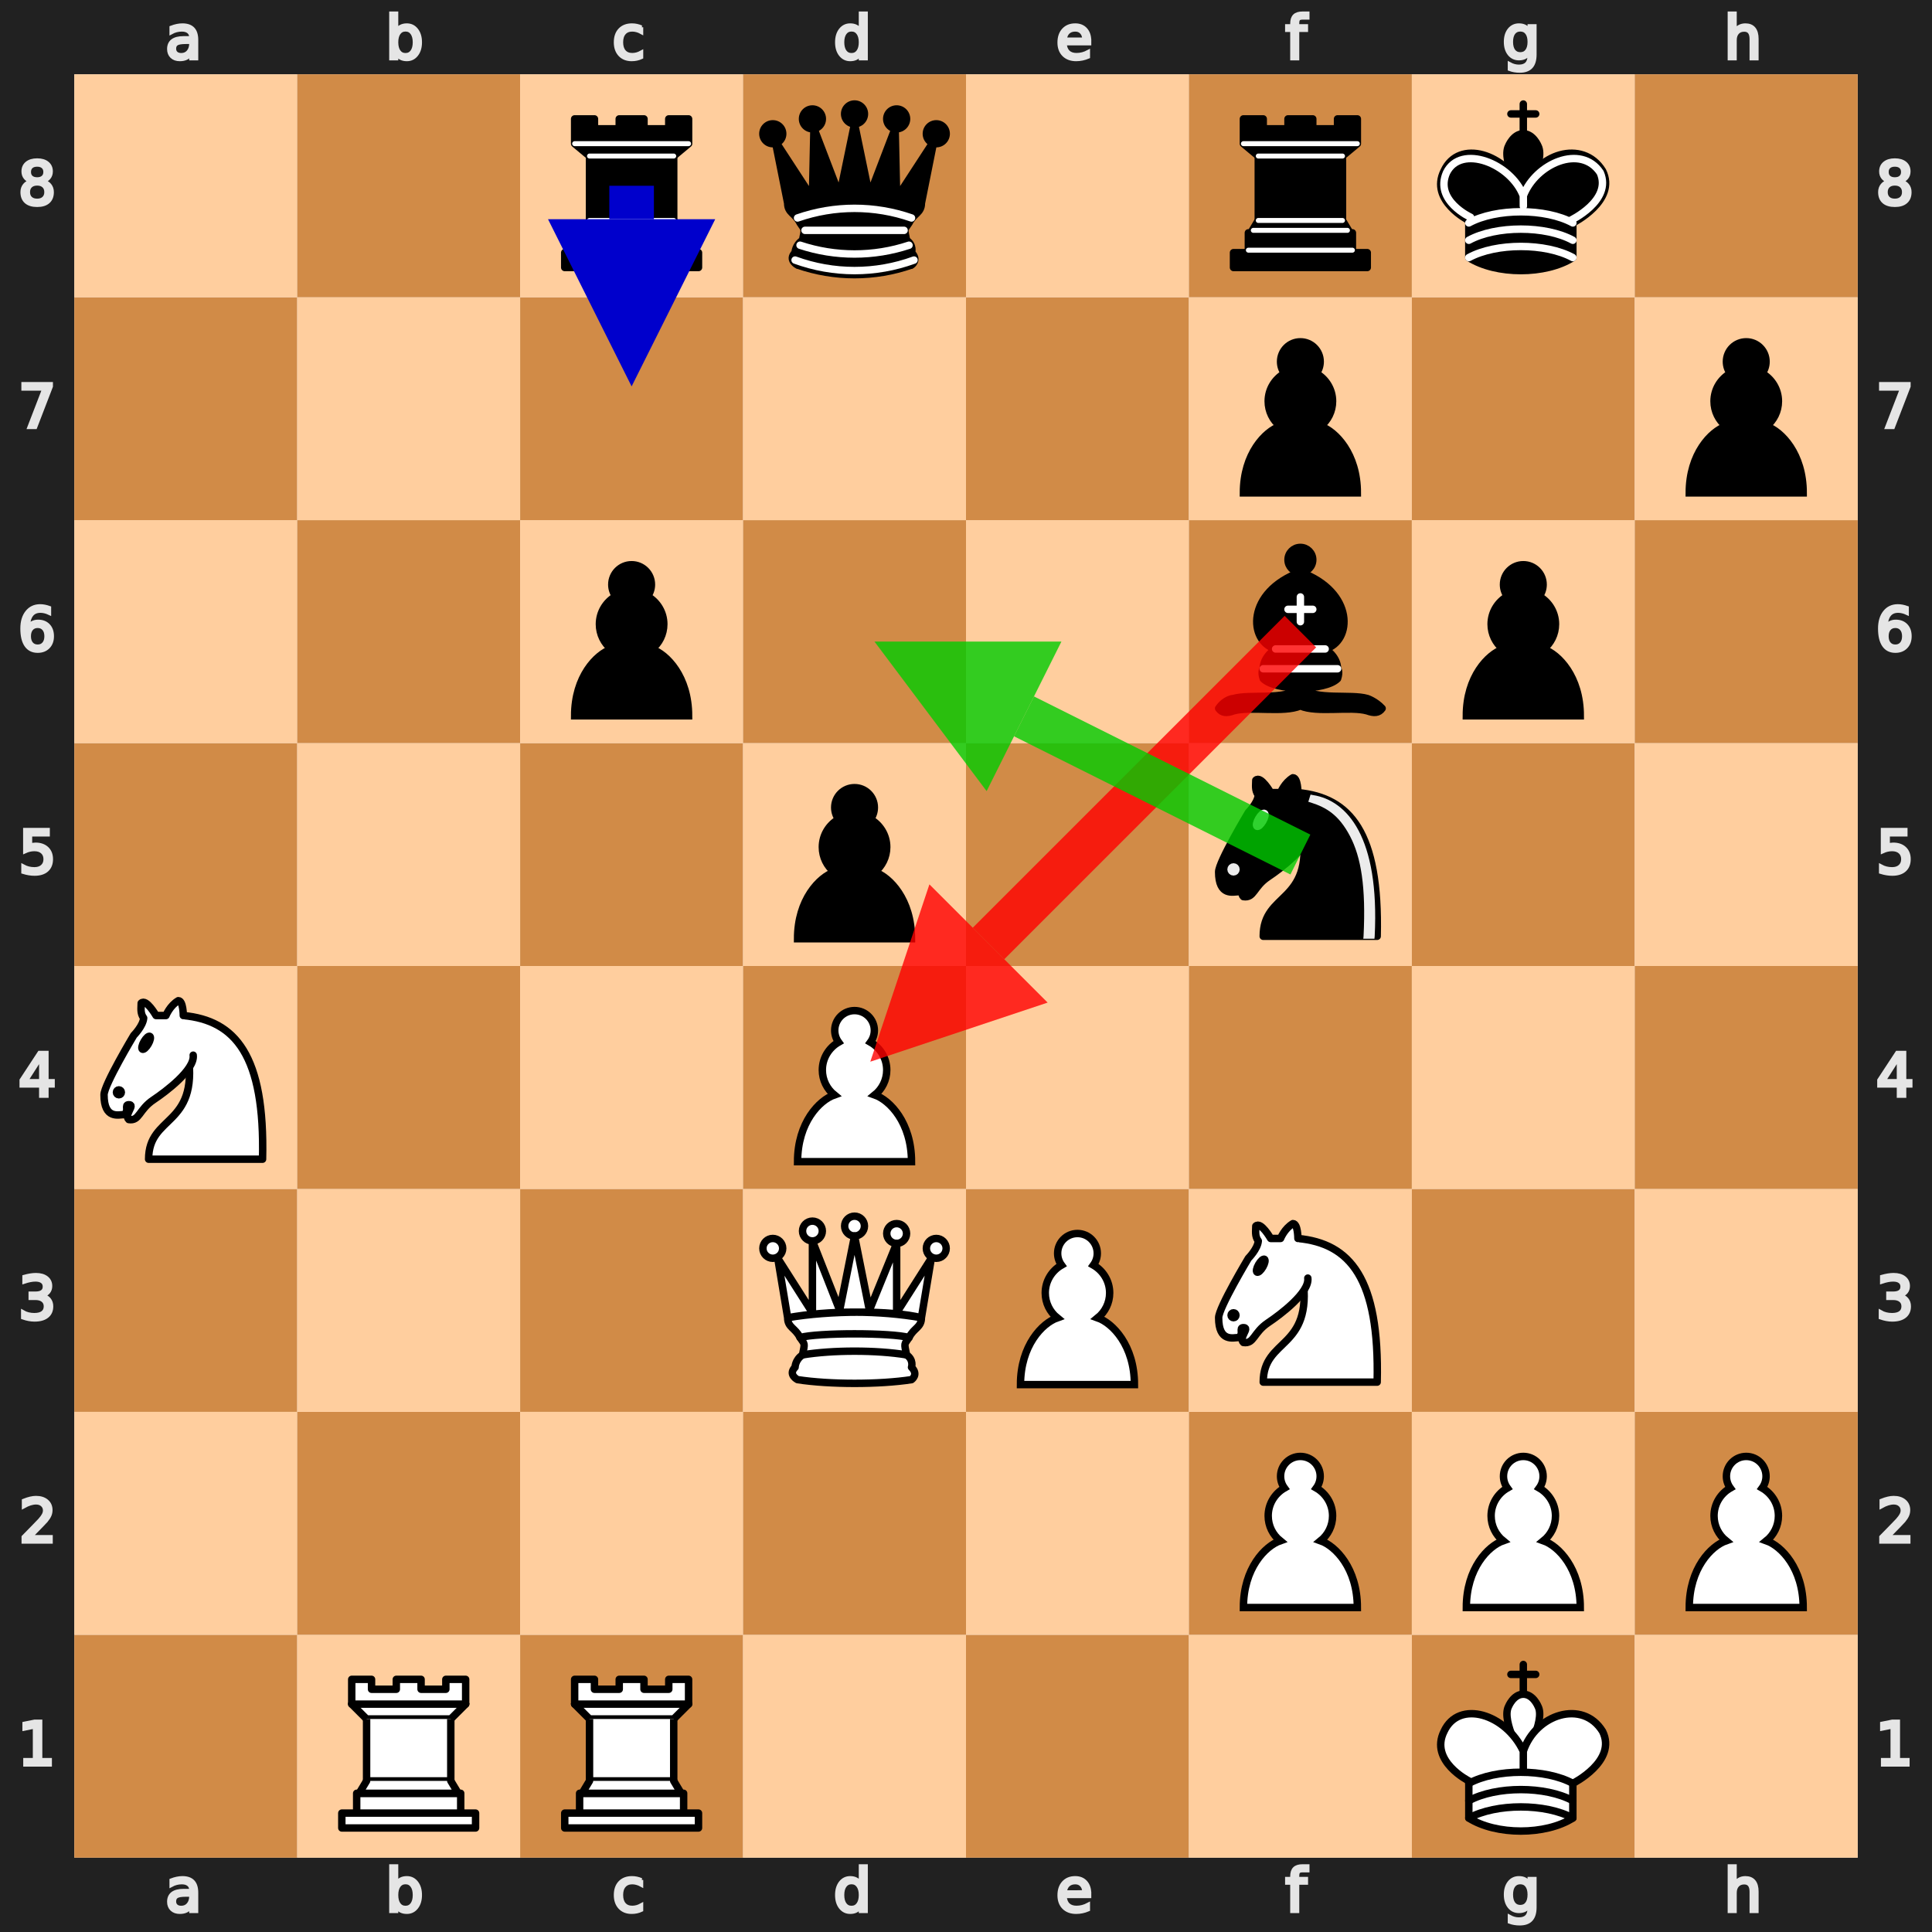
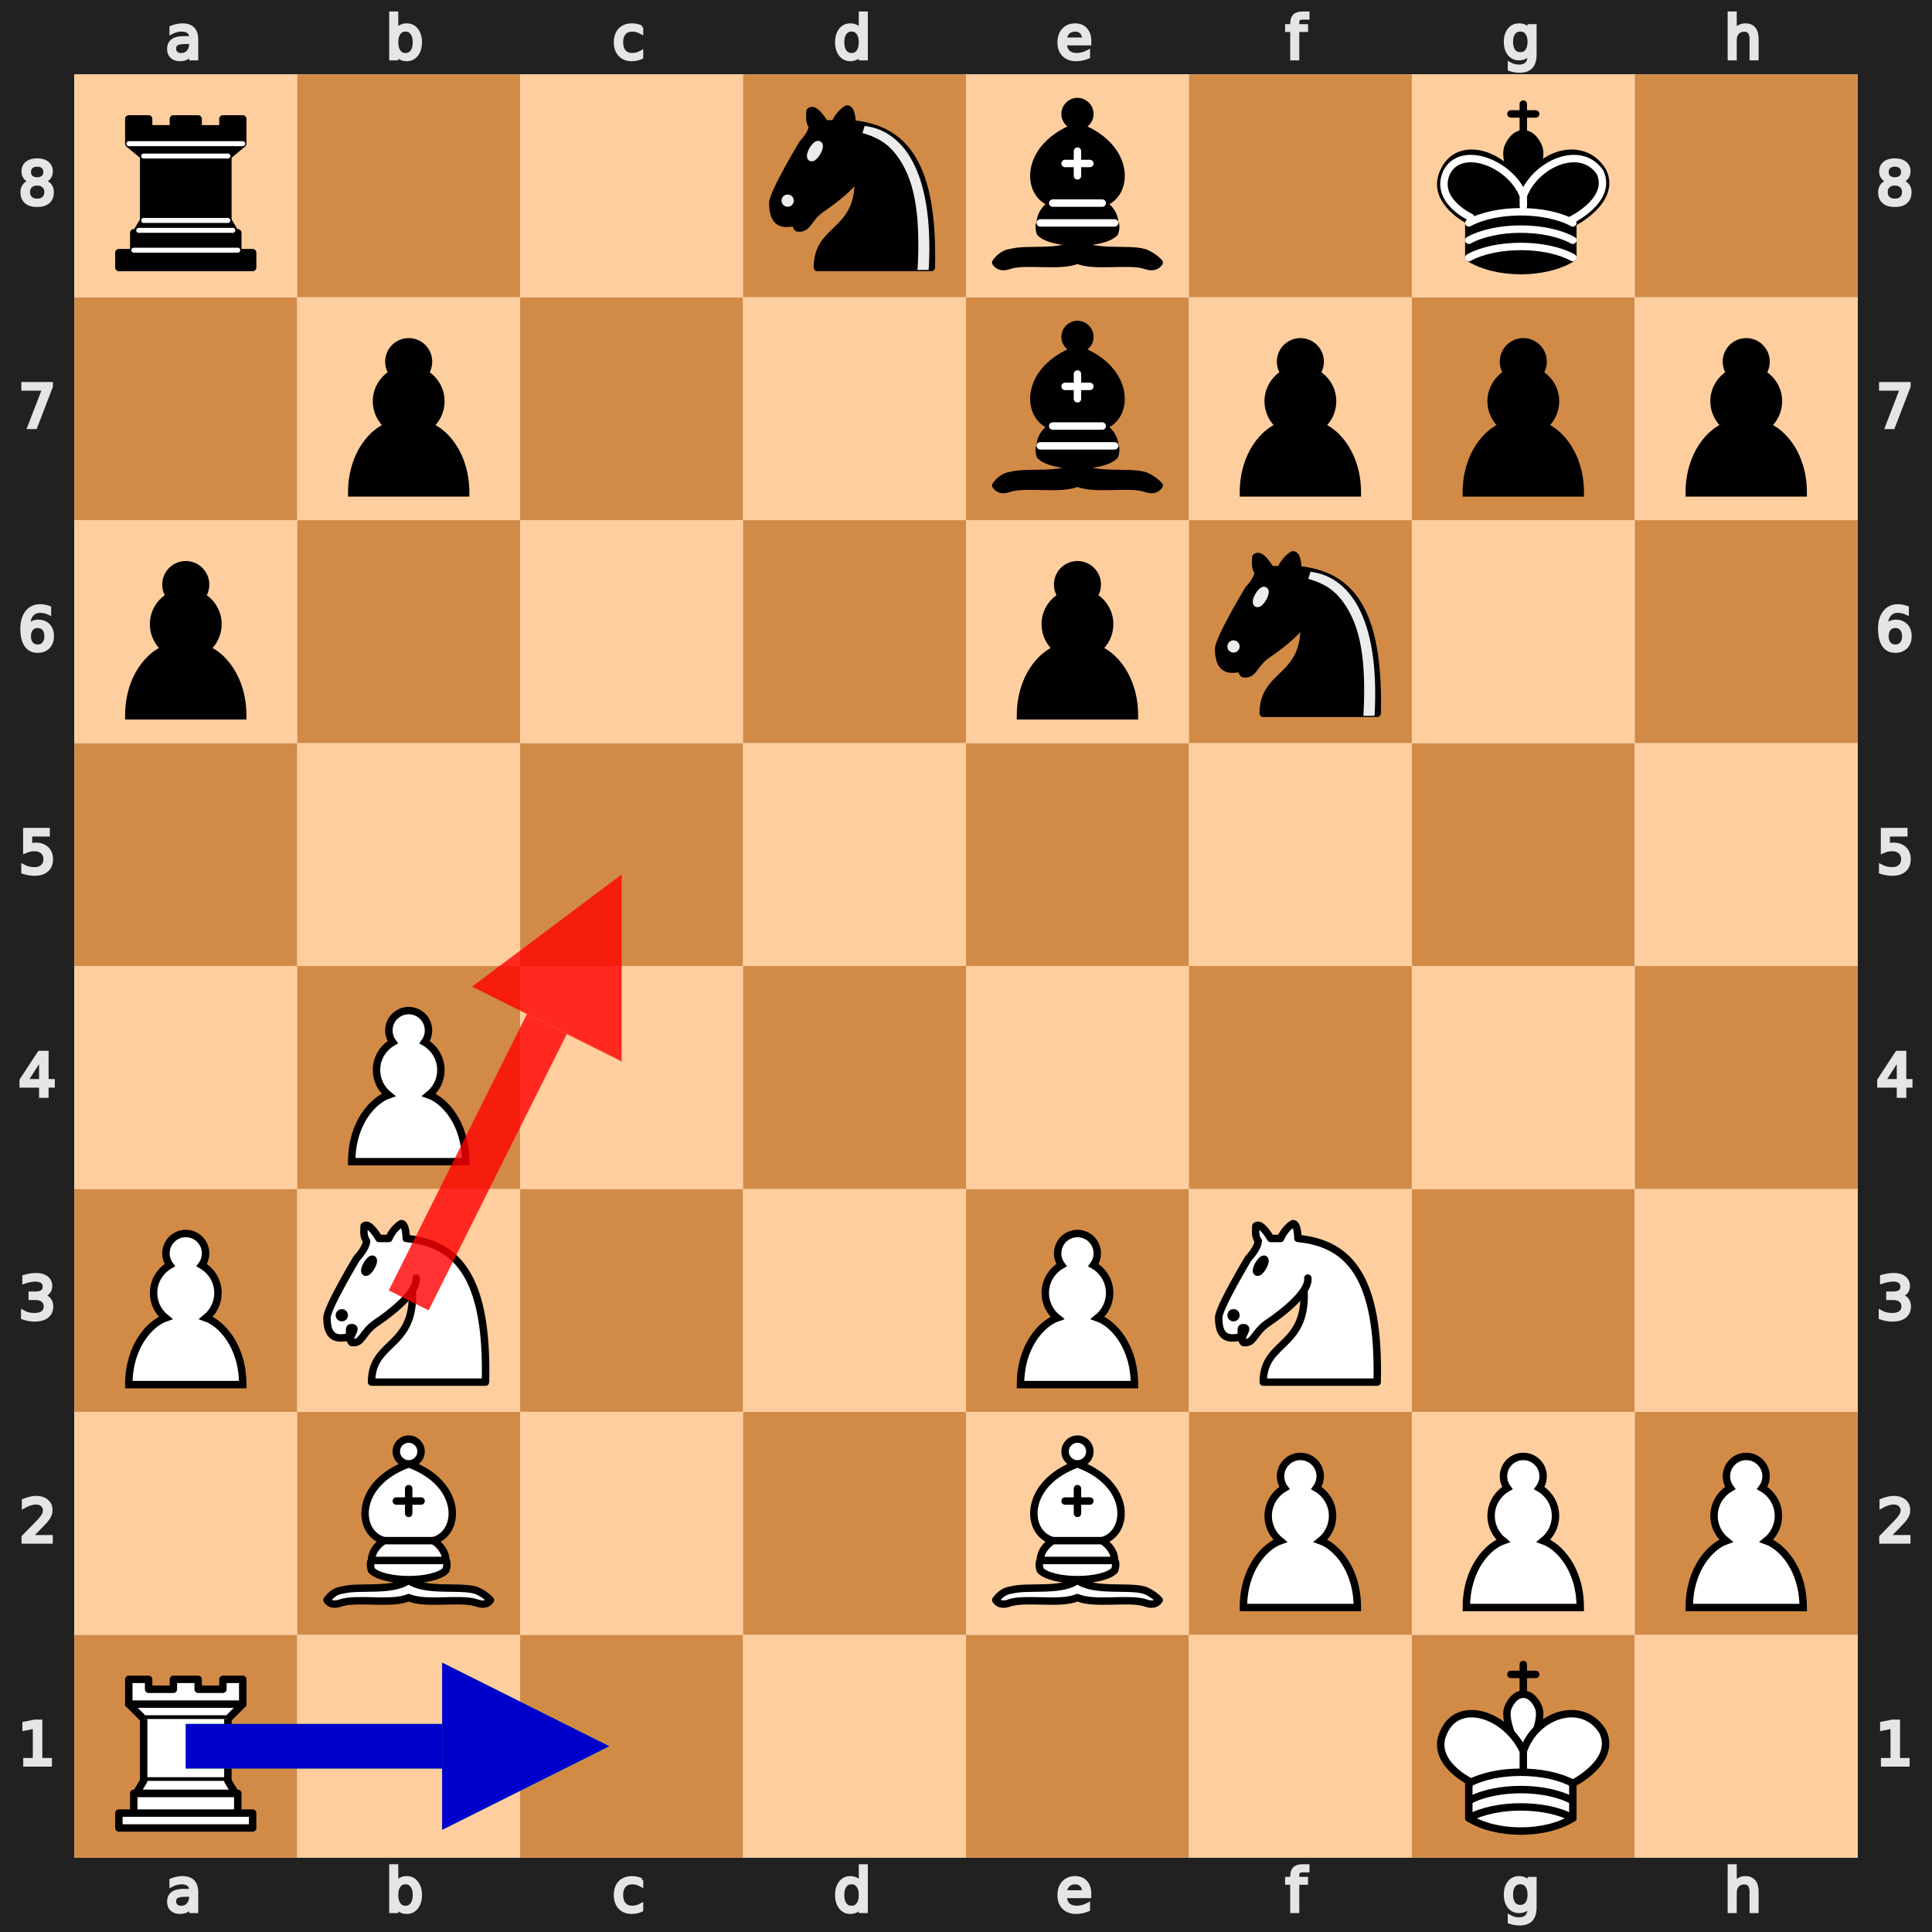
<svg xmlns="http://www.w3.org/2000/svg" xmlns:xlink="http://www.w3.org/1999/xlink" viewBox="0 0 390 390" width="400" height="400">
  <defs>
    <g id="white-pawn" class="white pawn">
      <path d="M22.5 9c-2.21 0-4 1.79-4 4 0 .89.29 1.71.78 2.38C17.33 16.5 16 18.59 16 21c0 2.03.94 3.84 2.41 5.03-3 1.06-7.41 5.55-7.41 13.47h23c0-7.92-4.41-12.41-7.41-13.47 1.47-1.19 2.41-3 2.41-5.03 0-2.41-1.33-4.5-3.28-5.62.49-.67.78-1.49.78-2.38 0-2.21-1.79-4-4-4z" fill="#fff" stroke="#000" stroke-width="1.5" stroke-linecap="round" />
    </g>
    <g id="white-knight" class="white knight" fill="none" fill-rule="evenodd" stroke="#000" stroke-width="1.5" stroke-linecap="round" stroke-linejoin="round">
      <path d="M 22,10 C 32.5,11 38.5,18 38,39 L 15,39 C 15,30 25,32.5 23,18" style="fill:#ffffff; stroke:#000000;" />
      <path d="M 24,18 C 24.38,20.91 18.45,25.37 16,27 C 13,29 13.18,31.34 11,31 C 9.958,30.06 12.41,27.96 11,28 C 10,28 11.19,29.23 10,30 C 9,30 5.997,31 6,26 C 6,24 12,14 12,14 C 12,14 13.89,12.1 14,10.5 C 13.27,9.506 13.5,8.5 13.5,7.5 C 14.5,6.5 16.5,10 16.5,10 L 18.5,10 C 18.5,10 19.28,8.008 21,7 C 22,7 22,10 22,10" style="fill:#ffffff; stroke:#000000;" />
      <path d="M 9.5 25.5 A 0.5 0.5 0 1 1 8.5,25.5 A 0.5 0.5 0 1 1 9.5 25.5 z" style="fill:#000000; stroke:#000000;" />
      <path d="M 15 15.5 A 0.5 1.5 0 1 1 14,15.5 A 0.5 1.5 0 1 1 15 15.5 z" transform="matrix(0.866,0.5,-0.5,0.866,9.693,-5.173)" style="fill:#000000; stroke:#000000;" />
+     </g>
+     <g id="white-bishop" class="white bishop" fill="none" fill-rule="evenodd" stroke="#000" stroke-width="1.5" stroke-linecap="round" stroke-linejoin="round">
+       <g fill="#fff" stroke-linecap="butt">
+         <path d="M9 36c3.39-.97 10.11.43 13.5-2 3.39 2.43 10.11 1.03 13.5 2 0 0 1.65.54 3 2-.68.97-1.65.99-3 .5-3.39-.97-10.11.46-13.5-1-3.39 1.46-10.11.03-13.5 1-1.354.49-2.323.47-3-.5 1.354-1.94 3-2 3-2zM15 32c2.5 2.5 12.5 2.5 15 0 .5-1.5 0-2 0-2 0-2.5-2.5-4-2.5-4 5.5-1.5 6-11.5-5-15.5-11 4-10.5 14-5 15.5 0 0-2.5 1.5-2.5 4 0 0-.5.5 0 2zM25 8a2.5 2.5 0 1 1-5 0 2.5 2.5 0 1 1 5 0z" />
+       </g>
+       <path d="M17.5 26h10M15 30h15m-7.5-14.5v5M20 18h5" stroke-linejoin="miter" />
    </g>
    <g id="white-rook" class="white rook" fill="#fff" fill-rule="evenodd" stroke="#000" stroke-width="1.5" stroke-linecap="round" stroke-linejoin="round">
      <path d="M9 39h27v-3H9v3zM12 36v-4h21v4H12zM11 14V9h4v2h5V9h5v2h5V9h4v5" stroke-linecap="butt" />
      <path d="M34 14l-3 3H14l-3-3" />
      <path d="M31 17v12.5H14V17" stroke-linecap="butt" stroke-linejoin="miter" />
      <path d="M31 29.5l1.5 2.5h-20l1.5-2.5" />
      <path d="M11 14h23" fill="none" stroke-linejoin="miter" />
    </g>
-     <g id="white-queen" class="white queen" fill="#fff" fill-rule="evenodd" stroke="#000" stroke-width="1.5" stroke-linecap="round" stroke-linejoin="round">
-       <path d="M8 12a2 2 0 1 1-4 0 2 2 0 1 1 4 0zM24.5 7.5a2 2 0 1 1-4 0 2 2 0 1 1 4 0zM41 12a2 2 0 1 1-4 0 2 2 0 1 1 4 0zM16 8.5a2 2 0 1 1-4 0 2 2 0 1 1 4 0zM33 9a2 2 0 1 1-4 0 2 2 0 1 1 4 0z" />
-       <path d="M9 26c8.5-1.5 21-1.5 27 0l2-12-7 11V11l-5.5 13.5-3-15-3 15-5.5-14V25L7 14l2 12zM9 26c0 2 1.5 2 2.5 4 1 1.5 1 1 .5 3.5-1.5 1-1.5 2.5-1.5 2.5-1.5 1.5.5 2.5.5 2.5 6.5 1 16.5 1 23 0 0 0 1.5-1 0-2.5 0 0 .5-1.5-1-2.5-.5-2.5-.5-2 .5-3.5 1-2 2.5-2 2.5-4-8.5-1.5-18.5-1.5-27 0z" stroke-linecap="butt" />
-       <path d="M11.5 30c3.5-1 18.5-1 22 0M12 33.5c6-1 15-1 21 0" fill="none" />
-     </g>
    <g id="white-king" class="white king" fill="none" fill-rule="evenodd" stroke="#000" stroke-width="1.5" stroke-linecap="round" stroke-linejoin="round">
      <path d="M22.5 11.63V6M20 8h5" stroke-linejoin="miter" />
      <path d="M22.5 25s4.5-7.5 3-10.5c0 0-1-2.5-3-2.5s-3 2.5-3 2.5c-1.5 3 3 10.5 3 10.5" fill="#fff" stroke-linecap="butt" stroke-linejoin="miter" />
      <path d="M11.5 37c5.5 3.5 15.5 3.5 21 0v-7s9-4.5 6-10.5c-4-6.5-13.5-3.5-16 4V27v-3.5c-3.5-7.5-13-10.5-16-4-3 6 5 10 5 10V37z" fill="#fff" />
      <path d="M11.5 30c5.5-3 15.5-3 21 0m-21 3.5c5.5-3 15.5-3 21 0m-21 3.5c5.5-3 15.5-3 21 0" />
    </g>
    <g id="black-pawn" class="black pawn">
      <path d="M22.5 9c-2.21 0-4 1.79-4 4 0 .89.29 1.71.78 2.38C17.33 16.5 16 18.59 16 21c0 2.03.94 3.84 2.41 5.03-3 1.06-7.41 5.55-7.41 13.47h23c0-7.92-4.41-12.41-7.41-13.47 1.47-1.19 2.41-3 2.41-5.03 0-2.41-1.33-4.5-3.28-5.62.49-.67.78-1.49.78-2.38 0-2.21-1.79-4-4-4z" fill="#000" stroke="#000" stroke-width="1.5" stroke-linecap="round" />
    </g>
    <g id="black-knight" class="black knight" fill="none" fill-rule="evenodd" stroke="#000" stroke-width="1.5" stroke-linecap="round" stroke-linejoin="round">
      <path d="M 22,10 C 32.5,11 38.5,18 38,39 L 15,39 C 15,30 25,32.5 23,18" style="fill:#000000; stroke:#000000;" />
      <path d="M 24,18 C 24.38,20.91 18.45,25.37 16,27 C 13,29 13.18,31.34 11,31 C 9.958,30.06 12.41,27.96 11,28 C 10,28 11.19,29.23 10,30 C 9,30 5.997,31 6,26 C 6,24 12,14 12,14 C 12,14 13.89,12.1 14,10.5 C 13.27,9.506 13.5,8.5 13.5,7.5 C 14.5,6.5 16.5,10 16.5,10 L 18.5,10 C 18.5,10 19.28,8.008 21,7 C 22,7 22,10 22,10" style="fill:#000000; stroke:#000000;" />
      <path d="M 9.5 25.5 A 0.5 0.5 0 1 1 8.5,25.5 A 0.5 0.5 0 1 1 9.5 25.5 z" style="fill:#ececec; stroke:#ececec;" />
      <path d="M 15 15.5 A 0.5 1.5 0 1 1 14,15.5 A 0.5 1.5 0 1 1 15 15.5 z" transform="matrix(0.866,0.5,-0.5,0.866,9.693,-5.173)" style="fill:#ececec; stroke:#ececec;" />
      <path d="M 24.55,10.4 L 24.1,11.85 L 24.6,12 C 27.75,13 30.25,14.49 32.5,18.75 C 34.75,23.01 35.75,29.06 35.25,39 L 35.2,39.5 L 37.45,39.5 L 37.5,39 C 38,28.94 36.62,22.15 34.25,17.66 C 31.88,13.17 28.46,11.02 25.06,10.5 L 24.55,10.4 z " style="fill:#ececec; stroke:none;" />
    </g>
    <g id="black-bishop" class="black bishop" fill="none" fill-rule="evenodd" stroke="#000" stroke-width="1.5" stroke-linecap="round" stroke-linejoin="round">
      <path d="M9 36c3.39-.97 10.11.43 13.5-2 3.39 2.43 10.11 1.03 13.5 2 0 0 1.65.54 3 2-.68.97-1.65.99-3 .5-3.39-.97-10.11.46-13.5-1-3.39 1.46-10.11.03-13.5 1-1.354.49-2.323.47-3-.5 1.354-1.94 3-2 3-2zm6-4c2.5 2.5 12.5 2.5 15 0 .5-1.5 0-2 0-2 0-2.5-2.5-4-2.5-4 5.5-1.5 6-11.5-5-15.5-11 4-10.5 14-5 15.5 0 0-2.5 1.5-2.5 4 0 0-.5.5 0 2zM25 8a2.5 2.5 0 1 1-5 0 2.5 2.5 0 1 1 5 0z" fill="#000" stroke-linecap="butt" />
      <path d="M17.5 26h10M15 30h15m-7.5-14.5v5M20 18h5" stroke="#fff" stroke-linejoin="miter" />
    </g>
    <g id="black-rook" class="black rook" fill="#000" fill-rule="evenodd" stroke="#000" stroke-width="1.5" stroke-linecap="round" stroke-linejoin="round">
      <path d="M9 39h27v-3H9v3zM12.5 32l1.5-2.5h17l1.5 2.5h-20zM12 36v-4h21v4H12z" stroke-linecap="butt" />
      <path d="M14 29.5v-13h17v13H14z" stroke-linecap="butt" stroke-linejoin="miter" />
      <path d="M14 16.5L11 14h23l-3 2.5H14zM11 14V9h4v2h5V9h5v2h5V9h4v5H11z" stroke-linecap="butt" />
      <path d="M12 35.5h21M13 31.5h19M14 29.5h17M14 16.5h17M11 14h23" fill="none" stroke="#fff" stroke-width="1" stroke-linejoin="miter" />
-     </g>
-     <g id="black-queen" class="black queen" fill="#000" fill-rule="evenodd" stroke="#000" stroke-width="1.5" stroke-linecap="round" stroke-linejoin="round">
-       <g fill="#000" stroke="none">
-         <circle cx="6" cy="12" r="2.75" />
-         <circle cx="14" cy="9" r="2.75" />
-         <circle cx="22.5" cy="8" r="2.75" />
-         <circle cx="31" cy="9" r="2.75" />
-         <circle cx="39" cy="12" r="2.75" />
-       </g>
-       <path d="M9 26c8.5-1.5 21-1.5 27 0l2.5-12.5L31 25l-.3-14.1-5.2 13.6-3-14.5-3 14.5-5.2-13.6L14 25 6.5 13.5 9 26zM9 26c0 2 1.5 2 2.5 4 1 1.5 1 1 .5 3.5-1.5 1-1.5 2.5-1.5 2.5-1.5 1.5.5 2.5.5 2.5 6.5 1 16.5 1 23 0 0 0 1.5-1 0-2.5 0 0 .5-1.5-1-2.5-.5-2.5-.5-2 .5-3.5 1-2 2.5-2 2.5-4-8.5-1.5-18.5-1.5-27 0z" stroke-linecap="butt" />
-       <path d="M11 38.5a35 35 1 0 0 23 0" fill="none" stroke-linecap="butt" />
-       <path d="M11 29a35 35 1 0 1 23 0M12.5 31.5h20M11.5 34.5a35 35 1 0 0 22 0M10.5 37.5a35 35 1 0 0 24 0" fill="none" stroke="#fff" />
    </g>
    <g id="black-king" class="black king" fill="none" fill-rule="evenodd" stroke="#000" stroke-width="1.5" stroke-linecap="round" stroke-linejoin="round">
      <path d="M22.5 11.63V6" stroke-linejoin="miter" />
      <path d="M22.5 25s4.5-7.5 3-10.5c0 0-1-2.5-3-2.5s-3 2.5-3 2.5c-1.5 3 3 10.5 3 10.5" fill="#000" stroke-linecap="butt" stroke-linejoin="miter" />
      <path d="M11.5 37c5.5 3.5 15.5 3.5 21 0v-7s9-4.5 6-10.5c-4-6.5-13.5-3.5-16 4V27v-3.5c-3.5-7.5-13-10.5-16-4-3 6 5 10 5 10V37z" fill="#000" />
      <path d="M20 8h5" stroke-linejoin="miter" />
      <path d="M32 29.5s8.5-4 6.03-9.65C34.15 14 25 18 22.5 24.5l.01 2.1-.01-2.1C20 18 9.906 14 6.997 19.85c-2.497 5.65 4.853 9 4.853 9M11.5 30c5.5-3 15.5-3 21 0m-21 3.5c5.5-3 15.5-3 21 0m-21 3.5c5.5-3 15.5-3 21 0" stroke="#fff" />
    </g>
  </defs>
  <rect x="7.5" y="7.5" width="375" height="375" fill="none" stroke="#212121" stroke-width="15" />
  <g transform="translate(20, 1) scale(0.75, 0.75)" fill="#e5e5e5" stroke="#e5e5e5">
    <path d="M23.328 10.016q-1.742 0-2.414.398-.672.398-.672 1.36 0 .765.5 1.218.508.445 1.375.445 1.196 0 1.914-.843.727-.852.727-2.258v-.32zm2.867-.594v4.992h-1.437v-1.328q-.492.797-1.227 1.18-.734.375-1.797.375-1.343 0-2.14-.75-.79-.758-.79-2.024 0-1.476.985-2.226.992-.75 2.953-.75h2.016V8.75q0-.992-.656-1.531-.649-.547-1.829-.547-.75 0-1.46.18-.711.18-1.368.539V6.062q.79-.304 1.532-.453.742-.156 1.445-.156 1.898 0 2.836.984.937.985.937 2.985z" />
  </g>
  <g transform="translate(20, 375) scale(0.75, 0.75)" fill="#e5e5e5" stroke="#e5e5e5">
    <path d="M23.328 10.016q-1.742 0-2.414.398-.672.398-.672 1.36 0 .765.5 1.218.508.445 1.375.445 1.196 0 1.914-.843.727-.852.727-2.258v-.32zm2.867-.594v4.992h-1.437v-1.328q-.492.797-1.227 1.18-.734.375-1.797.375-1.343 0-2.14-.75-.79-.758-.79-2.024 0-1.476.985-2.226.992-.75 2.953-.75h2.016V8.75q0-.992-.656-1.531-.649-.547-1.829-.547-.75 0-1.46.18-.711.18-1.368.539V6.062q.79-.304 1.532-.453.742-.156 1.445-.156 1.898 0 2.836.984.937.985.937 2.985z" />
  </g>
  <g transform="translate(65, 1) scale(0.75, 0.75)" fill="#e5e5e5" stroke="#e5e5e5">
    <path d="M24.922 10.047q0-1.586-.656-2.485-.649-.906-1.79-.906-1.14 0-1.796.906-.649.899-.649 2.485 0 1.586.649 2.492.656.898 1.797.898 1.14 0 1.789-.898.656-.906.656-2.492zm-4.89-3.055q.452-.781 1.14-1.156.695-.383 1.656-.383 1.594 0 2.586 1.266 1 1.265 1 3.328 0 2.062-1 3.328-.992 1.266-2.586 1.266-.96 0-1.656-.375-.688-.383-1.14-1.164v1.312h-1.446V2.258h1.445z" />
  </g>
  <g transform="translate(65, 375) scale(0.75, 0.75)" fill="#e5e5e5" stroke="#e5e5e5">
    <path d="M24.922 10.047q0-1.586-.656-2.485-.649-.906-1.79-.906-1.14 0-1.796.906-.649.899-.649 2.485 0 1.586.649 2.492.656.898 1.797.898 1.14 0 1.789-.898.656-.906.656-2.492zm-4.89-3.055q.452-.781 1.14-1.156.695-.383 1.656-.383 1.594 0 2.586 1.266 1 1.265 1 3.328 0 2.062-1 3.328-.992 1.266-2.586 1.266-.96 0-1.656-.375-.688-.383-1.14-1.164v1.312h-1.446V2.258h1.445z" />
  </g>
  <g transform="translate(110, 1) scale(0.75, 0.75)" fill="#e5e5e5" stroke="#e5e5e5">
    <path d="M25.96 6v1.344q-.608-.336-1.226-.5-.609-.172-1.234-.172-1.398 0-2.172.89-.773.883-.773 2.485 0 1.601.773 2.492.774.883 2.172.883.625 0 1.234-.164.618-.172 1.227-.508v1.328q-.602.281-1.25.422-.64.14-1.367.14-1.977 0-3.14-1.242-1.165-1.242-1.165-3.351 0-2.14 1.172-3.367 1.18-1.227 3.227-1.227.664 0 1.296.14.633.134 1.227.407z" />
  </g>
  <g transform="translate(110, 375) scale(0.75, 0.75)" fill="#e5e5e5" stroke="#e5e5e5">
    <path d="M25.96 6v1.344q-.608-.336-1.226-.5-.609-.172-1.234-.172-1.398 0-2.172.89-.773.883-.773 2.485 0 1.601.773 2.492.774.883 2.172.883.625 0 1.234-.164.618-.172 1.227-.508v1.328q-.602.281-1.25.422-.64.14-1.367.14-1.977 0-3.14-1.242-1.165-1.242-1.165-3.351 0-2.14 1.172-3.367 1.18-1.227 3.227-1.227.664 0 1.296.14.633.134 1.227.407z" />
  </g>
  <g transform="translate(155, 1) scale(0.75, 0.75)" fill="#e5e5e5" stroke="#e5e5e5">
    <path d="M24.973 6.992V2.258h1.437v12.156h-1.437v-1.312q-.453.78-1.149 1.164-.687.375-1.656.375-1.586 0-2.586-1.266-.992-1.266-.992-3.328 0-2.063.992-3.328 1-1.266 2.586-1.266.969 0 1.656.383.696.375 1.149 1.156zm-4.899 3.055q0 1.586.649 2.492.656.898 1.797.898 1.14 0 1.796-.898.657-.906.657-2.492 0-1.586-.657-2.485-.656-.906-1.796-.906-1.141 0-1.797.906-.649.899-.649 2.485z" />
  </g>
  <g transform="translate(155, 375) scale(0.75, 0.75)" fill="#e5e5e5" stroke="#e5e5e5">
    <path d="M24.973 6.992V2.258h1.437v12.156h-1.437v-1.312q-.453.78-1.149 1.164-.687.375-1.656.375-1.586 0-2.586-1.266-.992-1.266-.992-3.328 0-2.063.992-3.328 1-1.266 2.586-1.266.969 0 1.656.383.696.375 1.149 1.156zm-4.899 3.055q0 1.586.649 2.492.656.898 1.797.898 1.14 0 1.796-.898.657-.906.657-2.492 0-1.586-.657-2.485-.656-.906-1.796-.906-1.141 0-1.797.906-.649.899-.649 2.485z" />
  </g>
  <g transform="translate(200, 1) scale(0.75, 0.75)" fill="#e5e5e5" stroke="#e5e5e5">
    <path d="M26.555 9.68v.703h-6.61q.094 1.484.89 2.265.806.774 2.235.774.828 0 1.602-.203.781-.203 1.547-.61v1.36q-.774.328-1.586.5-.813.172-1.649.172-2.093 0-3.32-1.22-1.219-1.218-1.219-3.296 0-2.148 1.157-3.406 1.164-1.266 3.132-1.266 1.766 0 2.79 1.14 1.03 1.134 1.03 3.087zm-1.438-.422q-.015-1.18-.664-1.883-.64-.703-1.703-.703-1.203 0-1.93.68-.718.68-.828 1.914z" />
  </g>
  <g transform="translate(200, 375) scale(0.75, 0.75)" fill="#e5e5e5" stroke="#e5e5e5">
    <path d="M26.555 9.68v.703h-6.61q.094 1.484.89 2.265.806.774 2.235.774.828 0 1.602-.203.781-.203 1.547-.61v1.36q-.774.328-1.586.5-.813.172-1.649.172-2.093 0-3.32-1.22-1.219-1.218-1.219-3.296 0-2.148 1.157-3.406 1.164-1.266 3.132-1.266 1.766 0 2.79 1.14 1.03 1.134 1.03 3.087zm-1.438-.422q-.015-1.18-.664-1.883-.64-.703-1.703-.703-1.203 0-1.93.68-.718.68-.828 1.914z" />
  </g>
  <g transform="translate(245, 1) scale(0.75, 0.75)" fill="#e5e5e5" stroke="#e5e5e5">
    <path d="M25.285 2.258v1.195H23.91q-.773 0-1.078.313-.297.312-.297 1.125v.773h2.367v1.117h-2.367v7.633H21.09V6.781h-1.375V5.664h1.375v-.61q0-1.46.68-2.124.68-.672 2.156-.672z" />
  </g>
  <g transform="translate(245, 375) scale(0.75, 0.75)" fill="#e5e5e5" stroke="#e5e5e5">
    <path d="M25.285 2.258v1.195H23.91q-.773 0-1.078.313-.297.312-.297 1.125v.773h2.367v1.117h-2.367v7.633H21.09V6.781h-1.375V5.664h1.375v-.61q0-1.46.68-2.124.68-.672 2.156-.672z" />
  </g>
  <g transform="translate(290, 1) scale(0.75, 0.75)" fill="#e5e5e5" stroke="#e5e5e5">
    <path d="M24.973 9.937q0-1.562-.649-2.421-.64-.86-1.804-.86-1.157 0-1.805.86-.64.859-.64 2.421 0 1.555.64 2.415.648.859 1.805.859 1.164 0 1.804-.86.649-.859.649-2.414zm1.437 3.391q0 2.234-.992 3.32-.992 1.094-3.04 1.094-.757 0-1.429-.117-.672-.11-1.304-.344v-1.398q.632.344 1.25.508.617.164 1.257.164 1.414 0 2.118-.743.703-.734.703-2.226v-.711q-.446.773-1.141 1.156-.695.383-1.664.383-1.61 0-2.594-1.227-.984-1.226-.984-3.25 0-2.03.984-3.257.985-1.227 2.594-1.227.969 0 1.664.383t1.14 1.156V5.664h1.438z" />
  </g>
  <g transform="translate(290, 375) scale(0.75, 0.75)" fill="#e5e5e5" stroke="#e5e5e5">
    <path d="M24.973 9.937q0-1.562-.649-2.421-.64-.86-1.804-.86-1.157 0-1.805.86-.64.859-.64 2.421 0 1.555.64 2.415.648.859 1.805.859 1.164 0 1.804-.86.649-.859.649-2.414zm1.437 3.391q0 2.234-.992 3.32-.992 1.094-3.04 1.094-.757 0-1.429-.117-.672-.11-1.304-.344v-1.398q.632.344 1.25.508.617.164 1.257.164 1.414 0 2.118-.743.703-.734.703-2.226v-.711q-.446.773-1.141 1.156-.695.383-1.664.383-1.61 0-2.594-1.227-.984-1.226-.984-3.25 0-2.03.984-3.257.985-1.227 2.594-1.227.969 0 1.664.383t1.14 1.156V5.664h1.438z" />
  </g>
  <g transform="translate(335, 1) scale(0.75, 0.75)" fill="#e5e5e5" stroke="#e5e5e5">
    <path d="M26.164 9.133v5.281h-1.437V9.18q0-1.243-.485-1.86-.484-.617-1.453-.617-1.164 0-1.836.742-.672.742-.672 2.024v4.945h-1.445V2.258h1.445v4.765q.516-.789 1.211-1.18.703-.39 1.617-.39 1.508 0 2.282.938.773.93.773 2.742z" />
  </g>
  <g transform="translate(335, 375) scale(0.75, 0.75)" fill="#e5e5e5" stroke="#e5e5e5">
    <path d="M26.164 9.133v5.281h-1.437V9.18q0-1.243-.485-1.86-.484-.617-1.453-.617-1.164 0-1.836.742-.672.742-.672 2.024v4.945h-1.445V2.258h1.445v4.765q.516-.789 1.211-1.18.703-.39 1.617-.39 1.508 0 2.282.938.773.93.773 2.742z" />
  </g>
  <g transform="translate(0, 335) scale(0.75, 0.75)" fill="#e5e5e5" stroke="#e5e5e5">
    <path d="M6.754 26.996h2.578v-8.898l-2.805.562v-1.437l2.79-.563h1.578v10.336h2.578v1.328h-6.72z" />
  </g>
  <g transform="translate(375, 335) scale(0.75, 0.75)" fill="#e5e5e5" stroke="#e5e5e5">
    <path d="M6.754 26.996h2.578v-8.898l-2.805.562v-1.437l2.79-.563h1.578v10.336h2.578v1.328h-6.72z" />
  </g>
  <g transform="translate(0, 290) scale(0.75, 0.75)" fill="#e5e5e5" stroke="#e5e5e5">
    <path d="M8.195 26.996h5.508v1.328H6.297v-1.328q.898-.93 2.445-2.492 1.555-1.57 1.953-2.024.758-.851 1.055-1.437.305-.594.305-1.164 0-.93-.657-1.516-.648-.586-1.695-.586-.742 0-1.57.258-.82.258-1.758.781v-1.593q.953-.383 1.781-.578.828-.196 1.516-.196 1.812 0 2.89.906 1.079.907 1.079 2.422 0 .72-.274 1.368-.265.64-.976 1.515-.196.227-1.243 1.313-1.046 1.078-2.953 3.023z" />
  </g>
  <g transform="translate(375, 290) scale(0.75, 0.75)" fill="#e5e5e5" stroke="#e5e5e5">
    <path d="M8.195 26.996h5.508v1.328H6.297v-1.328q.898-.93 2.445-2.492 1.555-1.57 1.953-2.024.758-.851 1.055-1.437.305-.594.305-1.164 0-.93-.657-1.516-.648-.586-1.695-.586-.742 0-1.57.258-.82.258-1.758.781v-1.593q.953-.383 1.781-.578.828-.196 1.516-.196 1.812 0 2.89.906 1.079.907 1.079 2.422 0 .72-.274 1.368-.265.64-.976 1.515-.196.227-1.243 1.313-1.046 1.078-2.953 3.023z" />
  </g>
  <g transform="translate(0, 245) scale(0.75, 0.75)" fill="#e5e5e5" stroke="#e5e5e5">
    <path d="M11.434 22.035q1.132.242 1.765 1.008.64.766.64 1.89 0 1.727-1.187 2.672-1.187.946-3.375.946-.734 0-1.515-.149-.774-.14-1.602-.43V26.45q.656.383 1.438.578.78.196 1.632.196 1.485 0 2.258-.586.782-.586.782-1.703 0-1.032-.727-1.61-.719-.586-2.008-.586h-1.36v-1.297h1.423q1.164 0 1.78-.46.618-.47.618-1.344 0-.899-.64-1.375-.633-.485-1.82-.485-.65 0-1.391.141-.743.14-1.633.437V16.95q.898-.25 1.68-.375.788-.125 1.484-.125 1.797 0 2.844.82 1.046.813 1.046 2.204 0 .968-.554 1.64-.555.664-1.578.922z" />
  </g>
  <g transform="translate(375, 245) scale(0.75, 0.75)" fill="#e5e5e5" stroke="#e5e5e5">
    <path d="M11.434 22.035q1.132.242 1.765 1.008.64.766.64 1.89 0 1.727-1.187 2.672-1.187.946-3.375.946-.734 0-1.515-.149-.774-.14-1.602-.43V26.45q.656.383 1.438.578.78.196 1.632.196 1.485 0 2.258-.586.782-.586.782-1.703 0-1.032-.727-1.61-.719-.586-2.008-.586h-1.36v-1.297h1.423q1.164 0 1.78-.46.618-.47.618-1.344 0-.899-.64-1.375-.633-.485-1.82-.485-.65 0-1.391.141-.743.14-1.633.437V16.95q.898-.25 1.68-.375.788-.125 1.484-.125 1.797 0 2.844.82 1.046.813 1.046 2.204 0 .968-.554 1.64-.555.664-1.578.922z" />
  </g>
  <g transform="translate(0, 200) scale(0.75, 0.75)" fill="#e5e5e5" stroke="#e5e5e5">
    <path d="M11.016 18.035L7.03 24.262h3.985zm-.414-1.375h1.984v7.602h1.664v1.312h-1.664v2.75h-1.57v-2.75H5.75v-1.523z" />
  </g>
  <g transform="translate(375, 200) scale(0.75, 0.75)" fill="#e5e5e5" stroke="#e5e5e5">
    <path d="M11.016 18.035L7.03 24.262h3.985zm-.414-1.375h1.984v7.602h1.664v1.312h-1.664v2.75h-1.57v-2.75H5.75v-1.523z" />
  </g>
  <g transform="translate(0, 155) scale(0.75, 0.75)" fill="#e5e5e5" stroke="#e5e5e5">
    <path d="M6.719 16.66h6.195v1.328h-4.75v2.86q.344-.118.688-.172.343-.063.687-.063 1.953 0 3.094 1.07 1.14 1.07 1.14 2.899 0 1.883-1.171 2.93-1.172 1.039-3.305 1.039-.735 0-1.5-.125-.758-.125-1.57-.375v-1.586q.703.383 1.453.57.75.188 1.586.188 1.351 0 2.14-.711.79-.711.79-1.93 0-1.219-.79-1.93-.789-.71-2.14-.71-.633 0-1.266.14-.625.14-1.281.438z" />
  </g>
  <g transform="translate(375, 155) scale(0.75, 0.75)" fill="#e5e5e5" stroke="#e5e5e5">
    <path d="M6.719 16.66h6.195v1.328h-4.75v2.86q.344-.118.688-.172.343-.063.687-.063 1.953 0 3.094 1.07 1.14 1.07 1.14 2.899 0 1.883-1.171 2.93-1.172 1.039-3.305 1.039-.735 0-1.5-.125-.758-.125-1.57-.375v-1.586q.703.383 1.453.57.75.188 1.586.188 1.351 0 2.14-.711.79-.711.79-1.93 0-1.219-.79-1.93-.789-.71-2.14-.71-.633 0-1.266.14-.625.14-1.281.438z" />
  </g>
  <g transform="translate(0, 110) scale(0.75, 0.75)" fill="#e5e5e5" stroke="#e5e5e5">
    <path d="M10.137 21.863q-1.063 0-1.688.727-.617.726-.617 1.992 0 1.258.617 1.992.625.727 1.688.727 1.062 0 1.68-.727.624-.734.624-1.992 0-1.266-.625-1.992-.617-.727-1.68-.727zm3.133-4.945v1.437q-.594-.28-1.204-.43-.601-.148-1.195-.148-1.562 0-2.39 1.055-.82 1.055-.938 3.188.46-.68 1.156-1.04.696-.367 1.531-.367 1.758 0 2.774 1.07 1.023 1.063 1.023 2.899 0 1.797-1.062 2.883-1.063 1.086-2.828 1.086-2.024 0-3.094-1.547-1.07-1.555-1.07-4.5 0-2.766 1.312-4.406 1.313-1.649 3.524-1.649.593 0 1.195.117.61.118 1.266.352z" />
  </g>
  <g transform="translate(375, 110) scale(0.75, 0.75)" fill="#e5e5e5" stroke="#e5e5e5">
    <path d="M10.137 21.863q-1.063 0-1.688.727-.617.726-.617 1.992 0 1.258.617 1.992.625.727 1.688.727 1.062 0 1.68-.727.624-.734.624-1.992 0-1.266-.625-1.992-.617-.727-1.68-.727zm3.133-4.945v1.437q-.594-.28-1.204-.43-.601-.148-1.195-.148-1.562 0-2.39 1.055-.82 1.055-.938 3.188.46-.68 1.156-1.04.696-.367 1.531-.367 1.758 0 2.774 1.07 1.023 1.063 1.023 2.899 0 1.797-1.062 2.883-1.063 1.086-2.828 1.086-2.024 0-3.094-1.547-1.07-1.555-1.07-4.5 0-2.766 1.312-4.406 1.313-1.649 3.524-1.649.593 0 1.195.117.61.118 1.266.352z" />
  </g>
  <g transform="translate(0, 65) scale(0.75, 0.75)" fill="#e5e5e5" stroke="#e5e5e5">
    <path d="M6.25 16.66h7.5v.672L9.516 28.324H7.867l3.985-10.336H6.25z" />
  </g>
  <g transform="translate(375, 65) scale(0.75, 0.75)" fill="#e5e5e5" stroke="#e5e5e5">
    <path d="M6.25 16.66h7.5v.672L9.516 28.324H7.867l3.985-10.336H6.25z" />
  </g>
  <g transform="translate(0, 20) scale(0.75, 0.75)" fill="#e5e5e5" stroke="#e5e5e5">
    <path d="M10 22.785q-1.125 0-1.773.602-.641.601-.641 1.656t.64 1.656q.649.602 1.774.602t1.773-.602q.649-.61.649-1.656 0-1.055-.649-1.656-.64-.602-1.773-.602zm-1.578-.672q-1.016-.25-1.586-.945-.563-.695-.563-1.695 0-1.399.993-2.211 1-.813 2.734-.813 1.742 0 2.734.813.993.812.993 2.21 0 1-.57 1.696-.563.695-1.571.945 1.14.266 1.773 1.04.641.773.641 1.89 0 1.695-1.04 2.602-1.03.906-2.96.906t-2.969-.906Q6 26.738 6 25.043q0-1.117.64-1.89.641-.774 1.782-1.04zm-.578-2.492q0 .906.562 1.414.57.508 1.594.508 1.016 0 1.586-.508.578-.508.578-1.414 0-.906-.578-1.414-.57-.508-1.586-.508-1.023 0-1.594.508-.562.508-.562 1.414z" />
  </g>
  <g transform="translate(375, 20) scale(0.75, 0.75)" fill="#e5e5e5" stroke="#e5e5e5">
    <path d="M10 22.785q-1.125 0-1.773.602-.641.601-.641 1.656t.64 1.656q.649.602 1.774.602t1.773-.602q.649-.61.649-1.656 0-1.055-.649-1.656-.64-.602-1.773-.602zm-1.578-.672q-1.016-.25-1.586-.945-.563-.695-.563-1.695 0-1.399.993-2.211 1-.813 2.734-.813 1.742 0 2.734.813.993.812.993 2.21 0 1-.57 1.696-.563.695-1.571.945 1.14.266 1.773 1.04.641.773.641 1.89 0 1.695-1.04 2.602-1.03.906-2.96.906t-2.969-.906Q6 26.738 6 25.043q0-1.117.64-1.89.641-.774 1.782-1.04zm-.578-2.492q0 .906.562 1.414.57.508 1.594.508 1.016 0 1.586-.508.578-.508.578-1.414 0-.906-.578-1.414-.57-.508-1.586-.508-1.023 0-1.594.508-.562.508-.562 1.414z" />
  </g>
  <rect x="15" y="330" width="45" height="45" class="square dark a1" stroke="none" fill="#d18b47" />
  <rect x="60" y="330" width="45" height="45" class="square light b1" stroke="none" fill="#ffce9e" />
  <rect x="105" y="330" width="45" height="45" class="square dark c1" stroke="none" fill="#d18b47" />
  <rect x="150" y="330" width="45" height="45" class="square light d1" stroke="none" fill="#ffce9e" />
  <rect x="195" y="330" width="45" height="45" class="square dark e1" stroke="none" fill="#d18b47" />
  <rect x="240" y="330" width="45" height="45" class="square light f1" stroke="none" fill="#ffce9e" />
  <rect x="285" y="330" width="45" height="45" class="square dark g1" stroke="none" fill="#d18b47" />
  <rect x="330" y="330" width="45" height="45" class="square light h1" stroke="none" fill="#ffce9e" />
  <rect x="15" y="285" width="45" height="45" class="square light a2" stroke="none" fill="#ffce9e" />
  <rect x="60" y="285" width="45" height="45" class="square dark b2" stroke="none" fill="#d18b47" />
  <rect x="105" y="285" width="45" height="45" class="square light c2" stroke="none" fill="#ffce9e" />
  <rect x="150" y="285" width="45" height="45" class="square dark d2" stroke="none" fill="#d18b47" />
  <rect x="195" y="285" width="45" height="45" class="square light e2" stroke="none" fill="#ffce9e" />
  <rect x="240" y="285" width="45" height="45" class="square dark f2" stroke="none" fill="#d18b47" />
  <rect x="285" y="285" width="45" height="45" class="square light g2" stroke="none" fill="#ffce9e" />
  <rect x="330" y="285" width="45" height="45" class="square dark h2" stroke="none" fill="#d18b47" />
  <rect x="15" y="240" width="45" height="45" class="square dark a3" stroke="none" fill="#d18b47" />
  <rect x="60" y="240" width="45" height="45" class="square light b3" stroke="none" fill="#ffce9e" />
  <rect x="105" y="240" width="45" height="45" class="square dark c3" stroke="none" fill="#d18b47" />
  <rect x="150" y="240" width="45" height="45" class="square light d3" stroke="none" fill="#ffce9e" />
  <rect x="195" y="240" width="45" height="45" class="square dark e3" stroke="none" fill="#d18b47" />
  <rect x="240" y="240" width="45" height="45" class="square light f3" stroke="none" fill="#ffce9e" />
  <rect x="285" y="240" width="45" height="45" class="square dark g3" stroke="none" fill="#d18b47" />
  <rect x="330" y="240" width="45" height="45" class="square light h3" stroke="none" fill="#ffce9e" />
  <rect x="15" y="195" width="45" height="45" class="square light a4" stroke="none" fill="#ffce9e" />
  <rect x="60" y="195" width="45" height="45" class="square dark b4" stroke="none" fill="#d18b47" />
  <rect x="105" y="195" width="45" height="45" class="square light c4" stroke="none" fill="#ffce9e" />
  <rect x="150" y="195" width="45" height="45" class="square dark d4" stroke="none" fill="#d18b47" />
  <rect x="195" y="195" width="45" height="45" class="square light e4" stroke="none" fill="#ffce9e" />
  <rect x="240" y="195" width="45" height="45" class="square dark f4" stroke="none" fill="#d18b47" />
  <rect x="285" y="195" width="45" height="45" class="square light g4" stroke="none" fill="#ffce9e" />
  <rect x="330" y="195" width="45" height="45" class="square dark h4" stroke="none" fill="#d18b47" />
  <rect x="15" y="150" width="45" height="45" class="square dark a5" stroke="none" fill="#d18b47" />
  <rect x="60" y="150" width="45" height="45" class="square light b5" stroke="none" fill="#ffce9e" />
  <rect x="105" y="150" width="45" height="45" class="square dark c5" stroke="none" fill="#d18b47" />
  <rect x="150" y="150" width="45" height="45" class="square light d5" stroke="none" fill="#ffce9e" />
  <rect x="195" y="150" width="45" height="45" class="square dark e5" stroke="none" fill="#d18b47" />
  <rect x="240" y="150" width="45" height="45" class="square light f5" stroke="none" fill="#ffce9e" />
  <rect x="285" y="150" width="45" height="45" class="square dark g5" stroke="none" fill="#d18b47" />
  <rect x="330" y="150" width="45" height="45" class="square light h5" stroke="none" fill="#ffce9e" />
  <rect x="15" y="105" width="45" height="45" class="square light a6" stroke="none" fill="#ffce9e" />
  <rect x="60" y="105" width="45" height="45" class="square dark b6" stroke="none" fill="#d18b47" />
  <rect x="105" y="105" width="45" height="45" class="square light c6" stroke="none" fill="#ffce9e" />
  <rect x="150" y="105" width="45" height="45" class="square dark d6" stroke="none" fill="#d18b47" />
  <rect x="195" y="105" width="45" height="45" class="square light e6" stroke="none" fill="#ffce9e" />
  <rect x="240" y="105" width="45" height="45" class="square dark f6" stroke="none" fill="#d18b47" />
  <rect x="285" y="105" width="45" height="45" class="square light g6" stroke="none" fill="#ffce9e" />
  <rect x="330" y="105" width="45" height="45" class="square dark h6" stroke="none" fill="#d18b47" />
  <rect x="15" y="60" width="45" height="45" class="square dark a7" stroke="none" fill="#d18b47" />
  <rect x="60" y="60" width="45" height="45" class="square light b7" stroke="none" fill="#ffce9e" />
  <rect x="105" y="60" width="45" height="45" class="square dark c7" stroke="none" fill="#d18b47" />
  <rect x="150" y="60" width="45" height="45" class="square light d7" stroke="none" fill="#ffce9e" />
  <rect x="195" y="60" width="45" height="45" class="square dark e7" stroke="none" fill="#d18b47" />
  <rect x="240" y="60" width="45" height="45" class="square light f7" stroke="none" fill="#ffce9e" />
  <rect x="285" y="60" width="45" height="45" class="square dark g7" stroke="none" fill="#d18b47" />
  <rect x="330" y="60" width="45" height="45" class="square light h7" stroke="none" fill="#ffce9e" />
  <rect x="15" y="15" width="45" height="45" class="square light a8" stroke="none" fill="#ffce9e" />
  <rect x="60" y="15" width="45" height="45" class="square dark b8" stroke="none" fill="#d18b47" />
  <rect x="105" y="15" width="45" height="45" class="square light c8" stroke="none" fill="#ffce9e" />
  <rect x="150" y="15" width="45" height="45" class="square dark d8" stroke="none" fill="#d18b47" />
  <rect x="195" y="15" width="45" height="45" class="square light e8" stroke="none" fill="#ffce9e" />
  <rect x="240" y="15" width="45" height="45" class="square dark f8" stroke="none" fill="#d18b47" />
  <rect x="285" y="15" width="45" height="45" class="square light g8" stroke="none" fill="#ffce9e" />
  <rect x="330" y="15" width="45" height="45" class="square dark h8" stroke="none" fill="#d18b47" />
-   <use href="#white-rook" xlink:href="#white-rook" transform="translate(60, 330)" />
-   <use href="#white-rook" xlink:href="#white-rook" transform="translate(105, 330)" />
+   <use href="#white-rook" xlink:href="#white-rook" transform="translate(15, 330)" />
  <use href="#white-king" xlink:href="#white-king" transform="translate(285, 330)" />
+   <use href="#white-bishop" xlink:href="#white-bishop" transform="translate(60, 285)" />
+   <use href="#white-bishop" xlink:href="#white-bishop" transform="translate(195, 285)" />
  <use href="#white-pawn" xlink:href="#white-pawn" transform="translate(240, 285)" />
  <use href="#white-pawn" xlink:href="#white-pawn" transform="translate(285, 285)" />
  <use href="#white-pawn" xlink:href="#white-pawn" transform="translate(330, 285)" />
-   <use href="#white-queen" xlink:href="#white-queen" transform="translate(150, 240)" />
+   <use href="#white-pawn" xlink:href="#white-pawn" transform="translate(15, 240)" />
+   <use href="#white-knight" xlink:href="#white-knight" transform="translate(60, 240)" />
  <use href="#white-pawn" xlink:href="#white-pawn" transform="translate(195, 240)" />
  <use href="#white-knight" xlink:href="#white-knight" transform="translate(240, 240)" />
-   <use href="#white-knight" xlink:href="#white-knight" transform="translate(15, 195)" />
-   <use href="#white-pawn" xlink:href="#white-pawn" transform="translate(150, 195)" />
-   <use href="#black-pawn" xlink:href="#black-pawn" transform="translate(150, 150)" />
-   <use href="#black-knight" xlink:href="#black-knight" transform="translate(240, 150)" />
-   <use href="#black-pawn" xlink:href="#black-pawn" transform="translate(105, 105)" />
-   <use href="#black-bishop" xlink:href="#black-bishop" transform="translate(240, 105)" />
-   <use href="#black-pawn" xlink:href="#black-pawn" transform="translate(285, 105)" />
+   <use href="#white-pawn" xlink:href="#white-pawn" transform="translate(60, 195)" />
+   <use href="#black-pawn" xlink:href="#black-pawn" transform="translate(15, 105)" />
+   <use href="#black-pawn" xlink:href="#black-pawn" transform="translate(195, 105)" />
+   <use href="#black-knight" xlink:href="#black-knight" transform="translate(240, 105)" />
+   <use href="#black-pawn" xlink:href="#black-pawn" transform="translate(60, 60)" />
+   <use href="#black-bishop" xlink:href="#black-bishop" transform="translate(195, 60)" />
  <use href="#black-pawn" xlink:href="#black-pawn" transform="translate(240, 60)" />
+   <use href="#black-pawn" xlink:href="#black-pawn" transform="translate(285, 60)" />
  <use href="#black-pawn" xlink:href="#black-pawn" transform="translate(330, 60)" />
-   <use href="#black-rook" xlink:href="#black-rook" transform="translate(105, 15)" />
-   <use href="#black-queen" xlink:href="#black-queen" transform="translate(150, 15)" />
-   <use href="#black-rook" xlink:href="#black-rook" transform="translate(240, 15)" />
+   <use href="#black-rook" xlink:href="#black-rook" transform="translate(15, 15)" />
+   <use href="#black-knight" xlink:href="#black-knight" transform="translate(150, 15)" />
+   <use href="#black-bishop" xlink:href="#black-bishop" transform="translate(195, 15)" />
  <use href="#black-king" xlink:href="#black-king" transform="translate(285, 15)" />
-   <line x1="262.5" y1="127.5" x2="199.547" y2="190.453" stroke="#FF0000cc" stroke-width="9.0" stroke-linecap="butt" class="arrow" />
-   <polygon points="175.682,214.318 211.479,202.386 187.614,178.521" fill="#FF0000cc" class="arrow" />
-   <line x1="262.5" y1="172.5" x2="206.712" y2="144.606" stroke="#00cc00cc" stroke-width="9.0" stroke-linecap="butt" class="arrow" />
-   <polygon points="176.525,129.512 199.165,159.699 214.259,129.512" fill="#00cc00cc" class="arrow" />
-   <line x1="127.5" y1="37.5" x2="127.5" y2="44.25" stroke="#0000ccFF" stroke-width="9.0" stroke-linecap="butt" class="arrow" />
-   <polygon points="127.5,78.0 144.375,44.25 110.625,44.25" fill="#0000ccFF" class="arrow" />
+   <line x1="82.5" y1="262.5" x2="110.394" y2="206.712" stroke="#FF0000cc" stroke-width="9.0" stroke-linecap="butt" class="arrow" />
+   <polygon points="125.488,176.525 95.301,199.165 125.488,214.259" fill="#FF0000cc" class="arrow" />
+   <line x1="37.5" y1="352.5" x2="89.25" y2="352.5" stroke="#00cc00cc" stroke-width="9.0" stroke-linecap="butt" class="arrow" />
+   <polygon points="123.0,352.5 89.25,335.625 89.25,369.375" fill="#00cc00cc" class="arrow" />
+   <line x1="37.5" y1="352.5" x2="89.25" y2="352.5" stroke="#0000ccFF" stroke-width="9.0" stroke-linecap="butt" class="arrow" />
+   <polygon points="123.0,352.5 89.25,335.625 89.25,369.375" fill="#0000ccFF" class="arrow" />
</svg>
